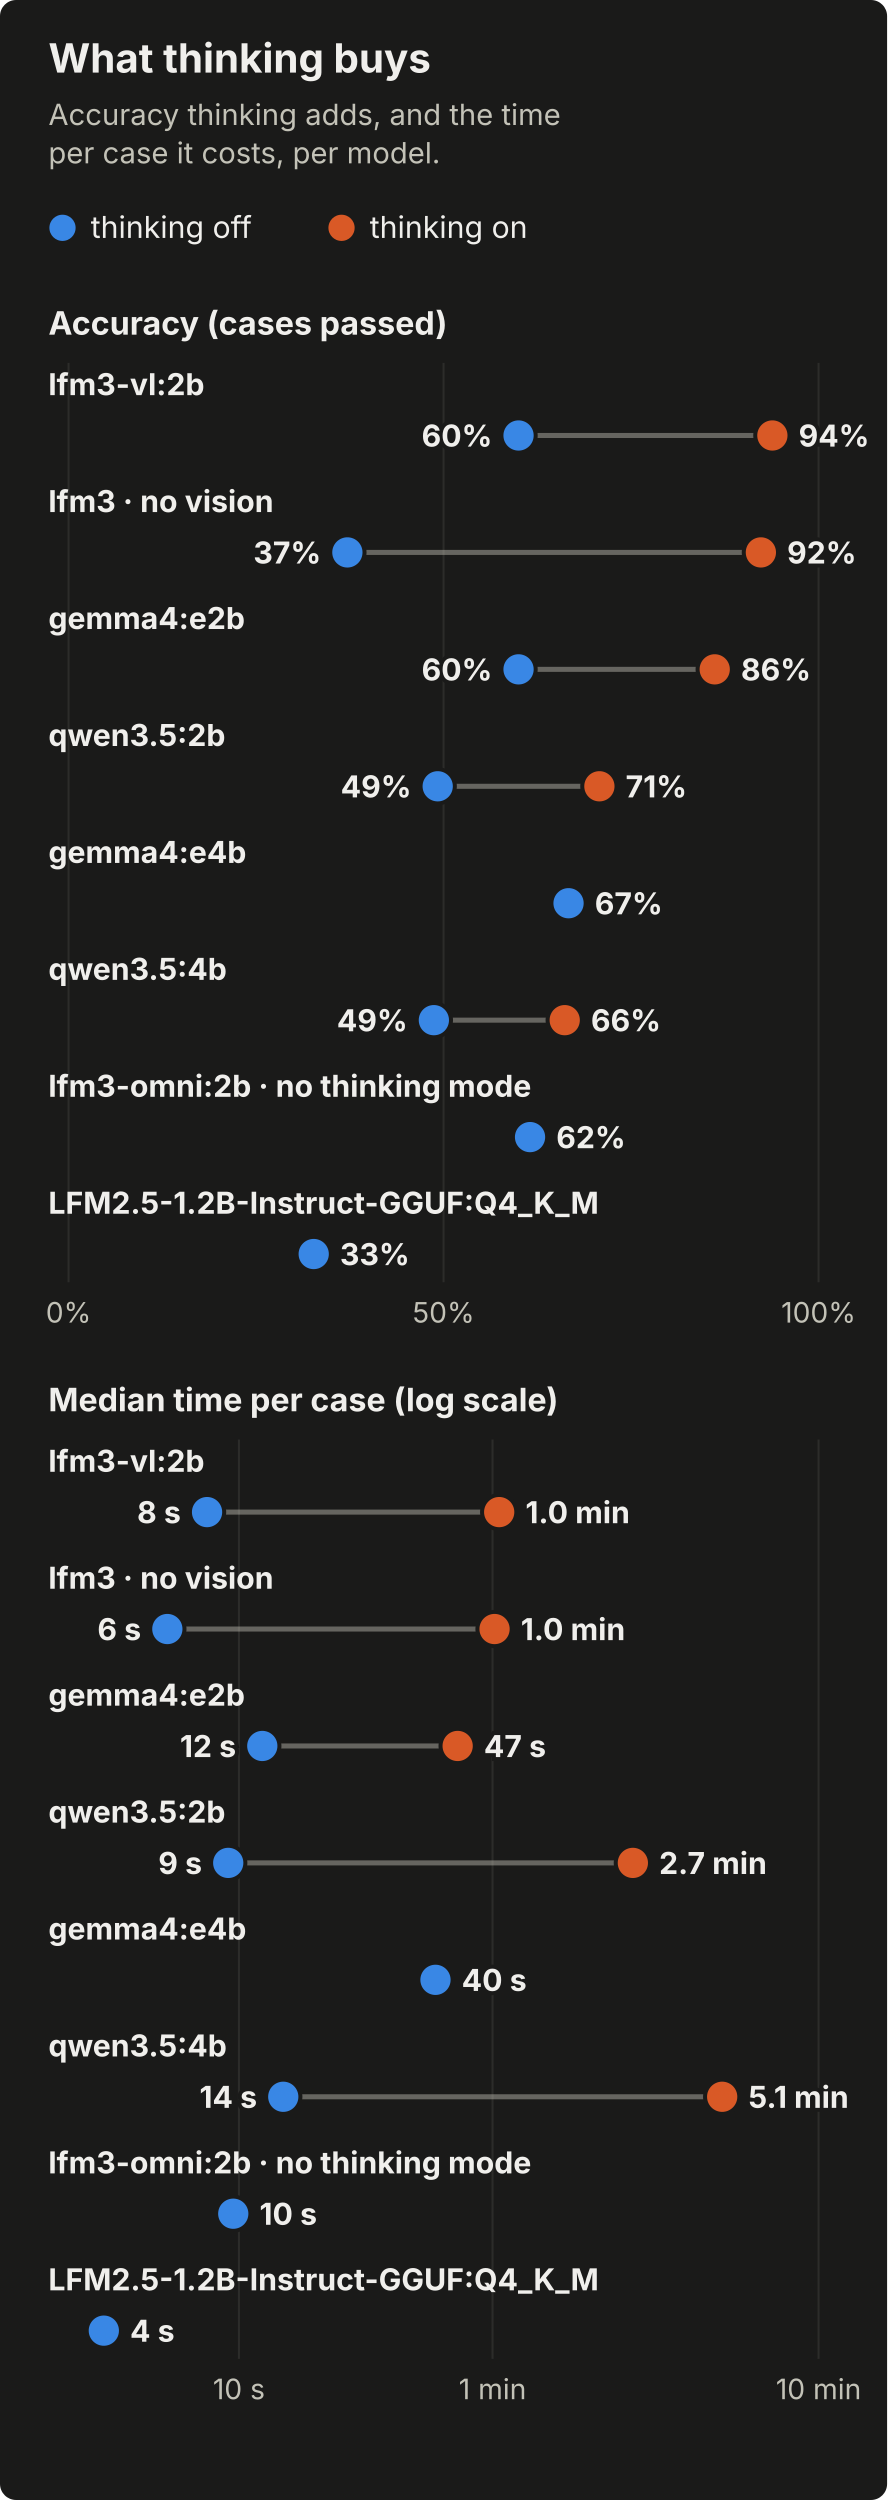
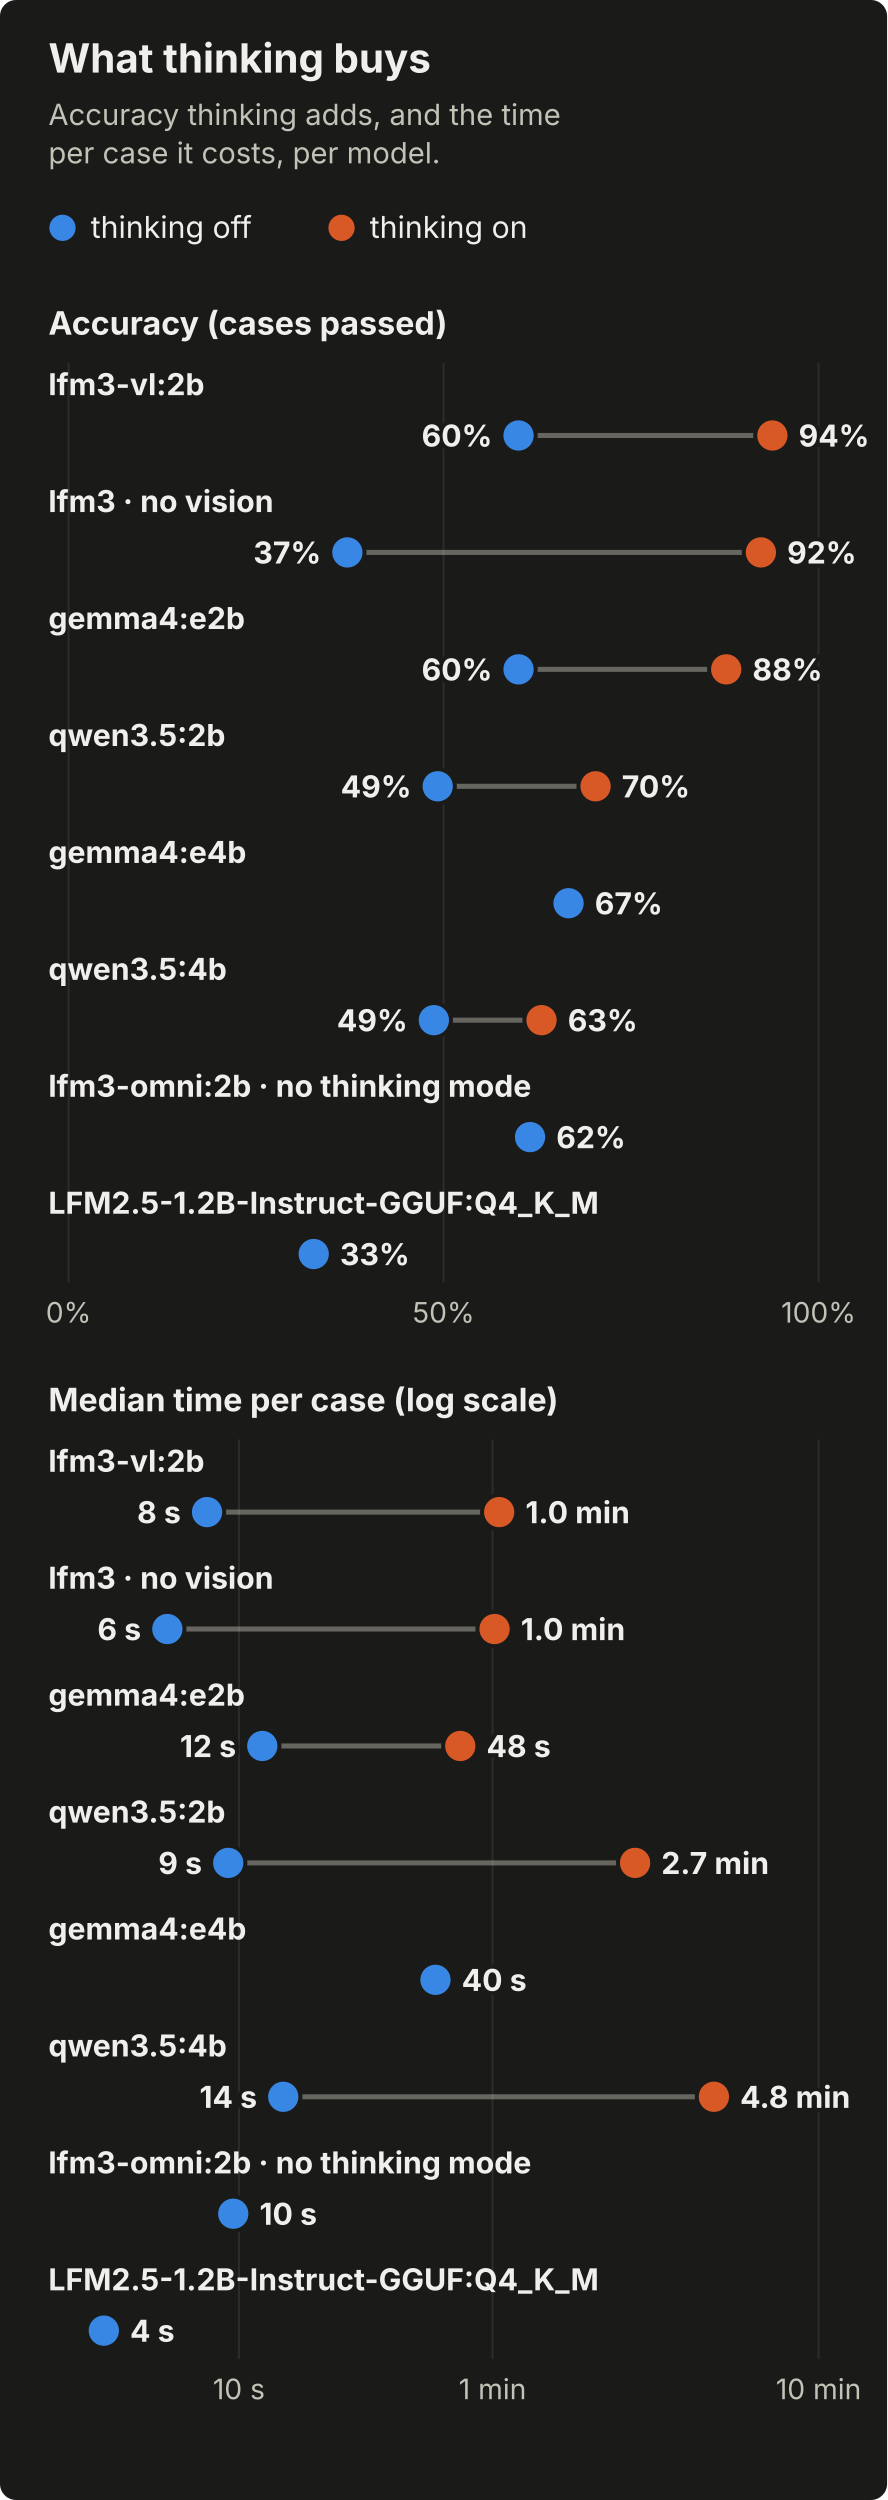
<svg xmlns="http://www.w3.org/2000/svg" width="440" height="1240" viewBox="0 0 440 1240" role="img" aria-label="What thinking buys">
  <rect width="440" height="1240" rx="8" fill="#1a1a19" />
  <text x="24.0" y="36.0" font-size="20" font-weight="700" text-anchor="start" fill="#f0efec" font-family="system-ui, -apple-system, Segoe UI, sans-serif">What thinking buys</text>
  <text x="24.0" y="62.0" font-size="14.5" font-weight="normal" text-anchor="start" fill="#c3c2b7" font-family="system-ui, -apple-system, Segoe UI, sans-serif">Accuracy thinking adds, and the time</text>
  <text x="24.0" y="81.0" font-size="14.5" font-weight="normal" text-anchor="start" fill="#c3c2b7" font-family="system-ui, -apple-system, Segoe UI, sans-serif">per case it costs, per model.</text>
  <circle cx="31.0" cy="113.0" r="7.5" fill="#3987e5" stroke="#1a1a19" stroke-width="2" />
  <text x="45.0" y="118.0" font-size="15" font-weight="normal" text-anchor="start" fill="#f0efec" font-family="system-ui, -apple-system, Segoe UI, sans-serif">thinking off</text>
  <circle cx="169.4" cy="113.0" r="7.5" fill="#d95926" stroke="#1a1a19" stroke-width="2" />
  <text x="183.4" y="118.0" font-size="15" font-weight="normal" text-anchor="start" fill="#f0efec" font-family="system-ui, -apple-system, Segoe UI, sans-serif">thinking on</text>
  <text x="24.0" y="166.0" font-size="16" font-weight="700" text-anchor="start" fill="#f0efec" font-family="system-ui, -apple-system, Segoe UI, sans-serif">Accuracy (cases passed)</text>
  <line x1="34.0" y1="180.0" x2="34.0" y2="636.0" stroke="#2c2c2a" stroke-width="1" />
  <text x="34.0" y="656.0" font-size="14" font-weight="normal" text-anchor="middle" fill="#c3c2b7" font-family="system-ui, -apple-system, Segoe UI, sans-serif">0%</text>
  <line x1="220.0" y1="180.0" x2="220.0" y2="636.0" stroke="#2c2c2a" stroke-width="1" />
  <text x="220.0" y="656.0" font-size="14" font-weight="normal" text-anchor="middle" fill="#c3c2b7" font-family="system-ui, -apple-system, Segoe UI, sans-serif">50%</text>
  <line x1="406.0" y1="180.0" x2="406.0" y2="636.0" stroke="#2c2c2a" stroke-width="1" />
  <text x="406.0" y="656.0" font-size="14" font-weight="normal" text-anchor="middle" fill="#c3c2b7" font-family="system-ui, -apple-system, Segoe UI, sans-serif">100%</text>
  <text x="24.0" y="196.0" font-size="15" font-weight="700" text-anchor="start" fill="#f0efec" font-family="system-ui, -apple-system, Segoe UI, sans-serif">lfm3-vl:2b</text>
  <line x1="257.2" y1="216.0" x2="383.1" y2="216.0" stroke="#c3c2b7" stroke-width="2.5" stroke-opacity="0.45" />
  <circle cx="257.2" cy="216.0" r="8.5" fill="#3987e5" stroke="#1a1a19" stroke-width="2" />
  <circle cx="383.1" cy="216.0" r="8.5" fill="#d95926" stroke="#1a1a19" stroke-width="2" />
  <text x="244.2" y="221.5" font-size="15" font-weight="700" text-anchor="end" fill="#f0efec" stroke="#1a1a19" stroke-width="4" paint-order="stroke" font-family="system-ui, -apple-system, Segoe UI, sans-serif">60%</text>
  <text x="396.1" y="221.5" font-size="15" font-weight="700" text-anchor="start" fill="#f0efec" stroke="#1a1a19" stroke-width="4" paint-order="stroke" font-family="system-ui, -apple-system, Segoe UI, sans-serif">94%</text>
  <text x="24.0" y="254.0" font-size="15" font-weight="700" text-anchor="start" fill="#f0efec" font-family="system-ui, -apple-system, Segoe UI, sans-serif">lfm3  · no vision</text>
  <line x1="172.3" y1="274.0" x2="377.4" y2="274.0" stroke="#c3c2b7" stroke-width="2.5" stroke-opacity="0.45" />
  <circle cx="172.3" cy="274.0" r="8.5" fill="#3987e5" stroke="#1a1a19" stroke-width="2" />
  <circle cx="377.4" cy="274.0" r="8.5" fill="#d95926" stroke="#1a1a19" stroke-width="2" />
  <text x="159.3" y="279.5" font-size="15" font-weight="700" text-anchor="end" fill="#f0efec" stroke="#1a1a19" stroke-width="4" paint-order="stroke" font-family="system-ui, -apple-system, Segoe UI, sans-serif">37%</text>
  <text x="390.4" y="279.5" font-size="15" font-weight="700" text-anchor="start" fill="#f0efec" stroke="#1a1a19" stroke-width="4" paint-order="stroke" font-family="system-ui, -apple-system, Segoe UI, sans-serif">92%</text>
  <text x="24.0" y="312.0" font-size="15" font-weight="700" text-anchor="start" fill="#f0efec" font-family="system-ui, -apple-system, Segoe UI, sans-serif">gemma4:e2b</text>
-   <line x1="257.2" y1="332.0" x2="354.5" y2="332.0" stroke="#c3c2b7" stroke-width="2.5" stroke-opacity="0.45" />
+   <line x1="257.2" y1="332.0" x2="360.2" y2="332.0" stroke="#c3c2b7" stroke-width="2.5" stroke-opacity="0.45" />
  <circle cx="257.2" cy="332.0" r="8.5" fill="#3987e5" stroke="#1a1a19" stroke-width="2" />
-   <circle cx="354.5" cy="332.0" r="8.5" fill="#d95926" stroke="#1a1a19" stroke-width="2" />
+   <circle cx="360.2" cy="332.0" r="8.5" fill="#d95926" stroke="#1a1a19" stroke-width="2" />
  <text x="244.2" y="337.5" font-size="15" font-weight="700" text-anchor="end" fill="#f0efec" stroke="#1a1a19" stroke-width="4" paint-order="stroke" font-family="system-ui, -apple-system, Segoe UI, sans-serif">60%</text>
-   <text x="367.5" y="337.5" font-size="15" font-weight="700" text-anchor="start" fill="#f0efec" stroke="#1a1a19" stroke-width="4" paint-order="stroke" font-family="system-ui, -apple-system, Segoe UI, sans-serif">86%</text>
+   <text x="373.2" y="337.5" font-size="15" font-weight="700" text-anchor="start" fill="#f0efec" stroke="#1a1a19" stroke-width="4" paint-order="stroke" font-family="system-ui, -apple-system, Segoe UI, sans-serif">88%</text>
  <text x="24.0" y="370.0" font-size="15" font-weight="700" text-anchor="start" fill="#f0efec" font-family="system-ui, -apple-system, Segoe UI, sans-serif">qwen3.5:2b</text>
-   <line x1="217.1" y1="390.0" x2="297.3" y2="390.0" stroke="#c3c2b7" stroke-width="2.5" stroke-opacity="0.45" />
+   <line x1="217.1" y1="390.0" x2="295.4" y2="390.0" stroke="#c3c2b7" stroke-width="2.5" stroke-opacity="0.45" />
  <circle cx="217.1" cy="390.0" r="8.5" fill="#3987e5" stroke="#1a1a19" stroke-width="2" />
-   <circle cx="297.3" cy="390.0" r="8.5" fill="#d95926" stroke="#1a1a19" stroke-width="2" />
+   <circle cx="295.4" cy="390.0" r="8.5" fill="#d95926" stroke="#1a1a19" stroke-width="2" />
  <text x="204.1" y="395.5" font-size="15" font-weight="700" text-anchor="end" fill="#f0efec" stroke="#1a1a19" stroke-width="4" paint-order="stroke" font-family="system-ui, -apple-system, Segoe UI, sans-serif">49%</text>
-   <text x="310.3" y="395.5" font-size="15" font-weight="700" text-anchor="start" fill="#f0efec" stroke="#1a1a19" stroke-width="4" paint-order="stroke" font-family="system-ui, -apple-system, Segoe UI, sans-serif">71%</text>
+   <text x="308.4" y="395.5" font-size="15" font-weight="700" text-anchor="start" fill="#f0efec" stroke="#1a1a19" stroke-width="4" paint-order="stroke" font-family="system-ui, -apple-system, Segoe UI, sans-serif">70%</text>
  <text x="24.0" y="428.0" font-size="15" font-weight="700" text-anchor="start" fill="#f0efec" font-family="system-ui, -apple-system, Segoe UI, sans-serif">gemma4:e4b</text>
  <circle cx="282.0" cy="448.0" r="8.5" fill="#3987e5" stroke="#1a1a19" stroke-width="2" />
  <text x="295.0" y="453.5" font-size="15" font-weight="700" text-anchor="start" fill="#f0efec" stroke="#1a1a19" stroke-width="4" paint-order="stroke" font-family="system-ui, -apple-system, Segoe UI, sans-serif">67%</text>
  <text x="24.0" y="486.0" font-size="15" font-weight="700" text-anchor="start" fill="#f0efec" font-family="system-ui, -apple-system, Segoe UI, sans-serif">qwen3.5:4b</text>
-   <line x1="215.2" y1="506.0" x2="280.1" y2="506.0" stroke="#c3c2b7" stroke-width="2.5" stroke-opacity="0.45" />
+   <line x1="215.2" y1="506.0" x2="268.6" y2="506.0" stroke="#c3c2b7" stroke-width="2.5" stroke-opacity="0.45" />
  <circle cx="215.2" cy="506.0" r="8.5" fill="#3987e5" stroke="#1a1a19" stroke-width="2" />
-   <circle cx="280.1" cy="506.0" r="8.5" fill="#d95926" stroke="#1a1a19" stroke-width="2" />
+   <circle cx="268.6" cy="506.0" r="8.5" fill="#d95926" stroke="#1a1a19" stroke-width="2" />
  <text x="202.2" y="511.5" font-size="15" font-weight="700" text-anchor="end" fill="#f0efec" stroke="#1a1a19" stroke-width="4" paint-order="stroke" font-family="system-ui, -apple-system, Segoe UI, sans-serif">49%</text>
-   <text x="293.1" y="511.5" font-size="15" font-weight="700" text-anchor="start" fill="#f0efec" stroke="#1a1a19" stroke-width="4" paint-order="stroke" font-family="system-ui, -apple-system, Segoe UI, sans-serif">66%</text>
+   <text x="281.6" y="511.5" font-size="15" font-weight="700" text-anchor="start" fill="#f0efec" stroke="#1a1a19" stroke-width="4" paint-order="stroke" font-family="system-ui, -apple-system, Segoe UI, sans-serif">63%</text>
  <text x="24.0" y="544.0" font-size="15" font-weight="700" text-anchor="start" fill="#f0efec" font-family="system-ui, -apple-system, Segoe UI, sans-serif">lfm3-omni:2b  · no thinking mode</text>
  <circle cx="262.9" cy="564.0" r="8.5" fill="#3987e5" stroke="#1a1a19" stroke-width="2" />
  <text x="275.9" y="569.5" font-size="15" font-weight="700" text-anchor="start" fill="#f0efec" stroke="#1a1a19" stroke-width="4" paint-order="stroke" font-family="system-ui, -apple-system, Segoe UI, sans-serif">62%</text>
  <text x="24.0" y="602.0" font-size="15" font-weight="700" text-anchor="start" fill="#f0efec" font-family="system-ui, -apple-system, Segoe UI, sans-serif">LFM2.5-1.2B-Instruct-GGUF:Q4_K_M</text>
  <circle cx="155.6" cy="622.0" r="8.5" fill="#3987e5" stroke="#1a1a19" stroke-width="2" />
  <text x="168.6" y="627.5" font-size="15" font-weight="700" text-anchor="start" fill="#f0efec" stroke="#1a1a19" stroke-width="4" paint-order="stroke" font-family="system-ui, -apple-system, Segoe UI, sans-serif">33%</text>
  <text x="24.0" y="700.0" font-size="16" font-weight="700" text-anchor="start" fill="#f0efec" font-family="system-ui, -apple-system, Segoe UI, sans-serif">Median time per case (log scale)</text>
  <line x1="118.5" y1="714.0" x2="118.5" y2="1170.0" stroke="#2c2c2a" stroke-width="1" />
  <text x="118.5" y="1190.0" font-size="14" font-weight="normal" text-anchor="middle" fill="#c3c2b7" font-family="system-ui, -apple-system, Segoe UI, sans-serif">10 s</text>
  <line x1="244.3" y1="714.0" x2="244.3" y2="1170.0" stroke="#2c2c2a" stroke-width="1" />
  <text x="244.3" y="1190.0" font-size="14" font-weight="normal" text-anchor="middle" fill="#c3c2b7" font-family="system-ui, -apple-system, Segoe UI, sans-serif">1 min</text>
  <line x1="406.0" y1="714.0" x2="406.0" y2="1170.0" stroke="#2c2c2a" stroke-width="1" />
  <text x="406.0" y="1190.0" font-size="14" font-weight="normal" text-anchor="middle" fill="#c3c2b7" font-family="system-ui, -apple-system, Segoe UI, sans-serif">10 min</text>
  <text x="24.0" y="730.0" font-size="15" font-weight="700" text-anchor="start" fill="#f0efec" font-family="system-ui, -apple-system, Segoe UI, sans-serif">lfm3-vl:2b</text>
  <line x1="102.7" y1="750.0" x2="247.6" y2="750.0" stroke="#c3c2b7" stroke-width="2.5" stroke-opacity="0.45" />
  <circle cx="102.7" cy="750.0" r="8.5" fill="#3987e5" stroke="#1a1a19" stroke-width="2" />
  <circle cx="247.6" cy="750.0" r="8.5" fill="#d95926" stroke="#1a1a19" stroke-width="2" />
  <text x="89.7" y="755.5" font-size="15" font-weight="700" text-anchor="end" fill="#f0efec" stroke="#1a1a19" stroke-width="4" paint-order="stroke" font-family="system-ui, -apple-system, Segoe UI, sans-serif">8 s</text>
  <text x="260.6" y="755.5" font-size="15" font-weight="700" text-anchor="start" fill="#f0efec" stroke="#1a1a19" stroke-width="4" paint-order="stroke" font-family="system-ui, -apple-system, Segoe UI, sans-serif">1.0 min</text>
  <text x="24.0" y="788.0" font-size="15" font-weight="700" text-anchor="start" fill="#f0efec" font-family="system-ui, -apple-system, Segoe UI, sans-serif">lfm3  · no vision</text>
  <line x1="83.0" y1="808.0" x2="245.3" y2="808.0" stroke="#c3c2b7" stroke-width="2.5" stroke-opacity="0.45" />
  <circle cx="83.0" cy="808.0" r="8.5" fill="#3987e5" stroke="#1a1a19" stroke-width="2" />
  <circle cx="245.3" cy="808.0" r="8.5" fill="#d95926" stroke="#1a1a19" stroke-width="2" />
  <text x="70.0" y="813.5" font-size="15" font-weight="700" text-anchor="end" fill="#f0efec" stroke="#1a1a19" stroke-width="4" paint-order="stroke" font-family="system-ui, -apple-system, Segoe UI, sans-serif">6 s</text>
  <text x="258.3" y="813.5" font-size="15" font-weight="700" text-anchor="start" fill="#f0efec" stroke="#1a1a19" stroke-width="4" paint-order="stroke" font-family="system-ui, -apple-system, Segoe UI, sans-serif">1.0 min</text>
  <text x="24.0" y="846.0" font-size="15" font-weight="700" text-anchor="start" fill="#f0efec" font-family="system-ui, -apple-system, Segoe UI, sans-serif">gemma4:e2b</text>
-   <line x1="130.1" y1="866.0" x2="227.0" y2="866.0" stroke="#c3c2b7" stroke-width="2.5" stroke-opacity="0.45" />
+   <line x1="130.1" y1="866.0" x2="228.3" y2="866.0" stroke="#c3c2b7" stroke-width="2.5" stroke-opacity="0.45" />
  <circle cx="130.1" cy="866.0" r="8.5" fill="#3987e5" stroke="#1a1a19" stroke-width="2" />
-   <circle cx="227.0" cy="866.0" r="8.5" fill="#d95926" stroke="#1a1a19" stroke-width="2" />
+   <circle cx="228.3" cy="866.0" r="8.5" fill="#d95926" stroke="#1a1a19" stroke-width="2" />
  <text x="117.1" y="871.5" font-size="15" font-weight="700" text-anchor="end" fill="#f0efec" stroke="#1a1a19" stroke-width="4" paint-order="stroke" font-family="system-ui, -apple-system, Segoe UI, sans-serif">12 s</text>
-   <text x="240.0" y="871.5" font-size="15" font-weight="700" text-anchor="start" fill="#f0efec" stroke="#1a1a19" stroke-width="4" paint-order="stroke" font-family="system-ui, -apple-system, Segoe UI, sans-serif">47 s</text>
+   <text x="241.3" y="871.5" font-size="15" font-weight="700" text-anchor="start" fill="#f0efec" stroke="#1a1a19" stroke-width="4" paint-order="stroke" font-family="system-ui, -apple-system, Segoe UI, sans-serif">48 s</text>
  <text x="24.0" y="904.0" font-size="15" font-weight="700" text-anchor="start" fill="#f0efec" font-family="system-ui, -apple-system, Segoe UI, sans-serif">qwen3.5:2b</text>
-   <line x1="113.2" y1="924.0" x2="313.9" y2="924.0" stroke="#c3c2b7" stroke-width="2.5" stroke-opacity="0.45" />
+   <line x1="113.2" y1="924.0" x2="315.0" y2="924.0" stroke="#c3c2b7" stroke-width="2.5" stroke-opacity="0.45" />
  <circle cx="113.2" cy="924.0" r="8.5" fill="#3987e5" stroke="#1a1a19" stroke-width="2" />
-   <circle cx="313.9" cy="924.0" r="8.5" fill="#d95926" stroke="#1a1a19" stroke-width="2" />
+   <circle cx="315.0" cy="924.0" r="8.5" fill="#d95926" stroke="#1a1a19" stroke-width="2" />
  <text x="100.2" y="929.5" font-size="15" font-weight="700" text-anchor="end" fill="#f0efec" stroke="#1a1a19" stroke-width="4" paint-order="stroke" font-family="system-ui, -apple-system, Segoe UI, sans-serif">9 s</text>
-   <text x="326.9" y="929.5" font-size="15" font-weight="700" text-anchor="start" fill="#f0efec" stroke="#1a1a19" stroke-width="4" paint-order="stroke" font-family="system-ui, -apple-system, Segoe UI, sans-serif">2.7 min</text>
+   <text x="328.0" y="929.5" font-size="15" font-weight="700" text-anchor="start" fill="#f0efec" stroke="#1a1a19" stroke-width="4" paint-order="stroke" font-family="system-ui, -apple-system, Segoe UI, sans-serif">2.7 min</text>
  <text x="24.0" y="962.0" font-size="15" font-weight="700" text-anchor="start" fill="#f0efec" font-family="system-ui, -apple-system, Segoe UI, sans-serif">gemma4:e4b</text>
  <circle cx="216.0" cy="982.0" r="8.5" fill="#3987e5" stroke="#1a1a19" stroke-width="2" />
  <text x="229.0" y="987.5" font-size="15" font-weight="700" text-anchor="start" fill="#f0efec" stroke="#1a1a19" stroke-width="4" paint-order="stroke" font-family="system-ui, -apple-system, Segoe UI, sans-serif">40 s</text>
  <text x="24.0" y="1020.0" font-size="15" font-weight="700" text-anchor="start" fill="#f0efec" font-family="system-ui, -apple-system, Segoe UI, sans-serif">qwen3.5:4b</text>
-   <line x1="140.5" y1="1040.0" x2="358.2" y2="1040.0" stroke="#c3c2b7" stroke-width="2.5" stroke-opacity="0.45" />
+   <line x1="140.5" y1="1040.0" x2="354.1" y2="1040.0" stroke="#c3c2b7" stroke-width="2.5" stroke-opacity="0.45" />
  <circle cx="140.5" cy="1040.0" r="8.5" fill="#3987e5" stroke="#1a1a19" stroke-width="2" />
-   <circle cx="358.2" cy="1040.0" r="8.5" fill="#d95926" stroke="#1a1a19" stroke-width="2" />
+   <circle cx="354.1" cy="1040.0" r="8.5" fill="#d95926" stroke="#1a1a19" stroke-width="2" />
  <text x="127.5" y="1045.5" font-size="15" font-weight="700" text-anchor="end" fill="#f0efec" stroke="#1a1a19" stroke-width="4" paint-order="stroke" font-family="system-ui, -apple-system, Segoe UI, sans-serif">14 s</text>
-   <text x="371.2" y="1045.5" font-size="15" font-weight="700" text-anchor="start" fill="#f0efec" stroke="#1a1a19" stroke-width="4" paint-order="stroke" font-family="system-ui, -apple-system, Segoe UI, sans-serif">5.1 min</text>
+   <text x="367.1" y="1045.5" font-size="15" font-weight="700" text-anchor="start" fill="#f0efec" stroke="#1a1a19" stroke-width="4" paint-order="stroke" font-family="system-ui, -apple-system, Segoe UI, sans-serif">4.8 min</text>
  <text x="24.0" y="1078.0" font-size="15" font-weight="700" text-anchor="start" fill="#f0efec" font-family="system-ui, -apple-system, Segoe UI, sans-serif">lfm3-omni:2b  · no thinking mode</text>
  <circle cx="115.7" cy="1098.0" r="8.5" fill="#3987e5" stroke="#1a1a19" stroke-width="2" />
  <text x="128.7" y="1103.5" font-size="15" font-weight="700" text-anchor="start" fill="#f0efec" stroke="#1a1a19" stroke-width="4" paint-order="stroke" font-family="system-ui, -apple-system, Segoe UI, sans-serif">10 s</text>
  <text x="24.0" y="1136.0" font-size="15" font-weight="700" text-anchor="start" fill="#f0efec" font-family="system-ui, -apple-system, Segoe UI, sans-serif">LFM2.5-1.2B-Instruct-GGUF:Q4_K_M</text>
  <circle cx="51.5" cy="1156.0" r="8.5" fill="#3987e5" stroke="#1a1a19" stroke-width="2" />
  <text x="64.5" y="1161.5" font-size="15" font-weight="700" text-anchor="start" fill="#f0efec" stroke="#1a1a19" stroke-width="4" paint-order="stroke" font-family="system-ui, -apple-system, Segoe UI, sans-serif">4 s</text>
</svg>
